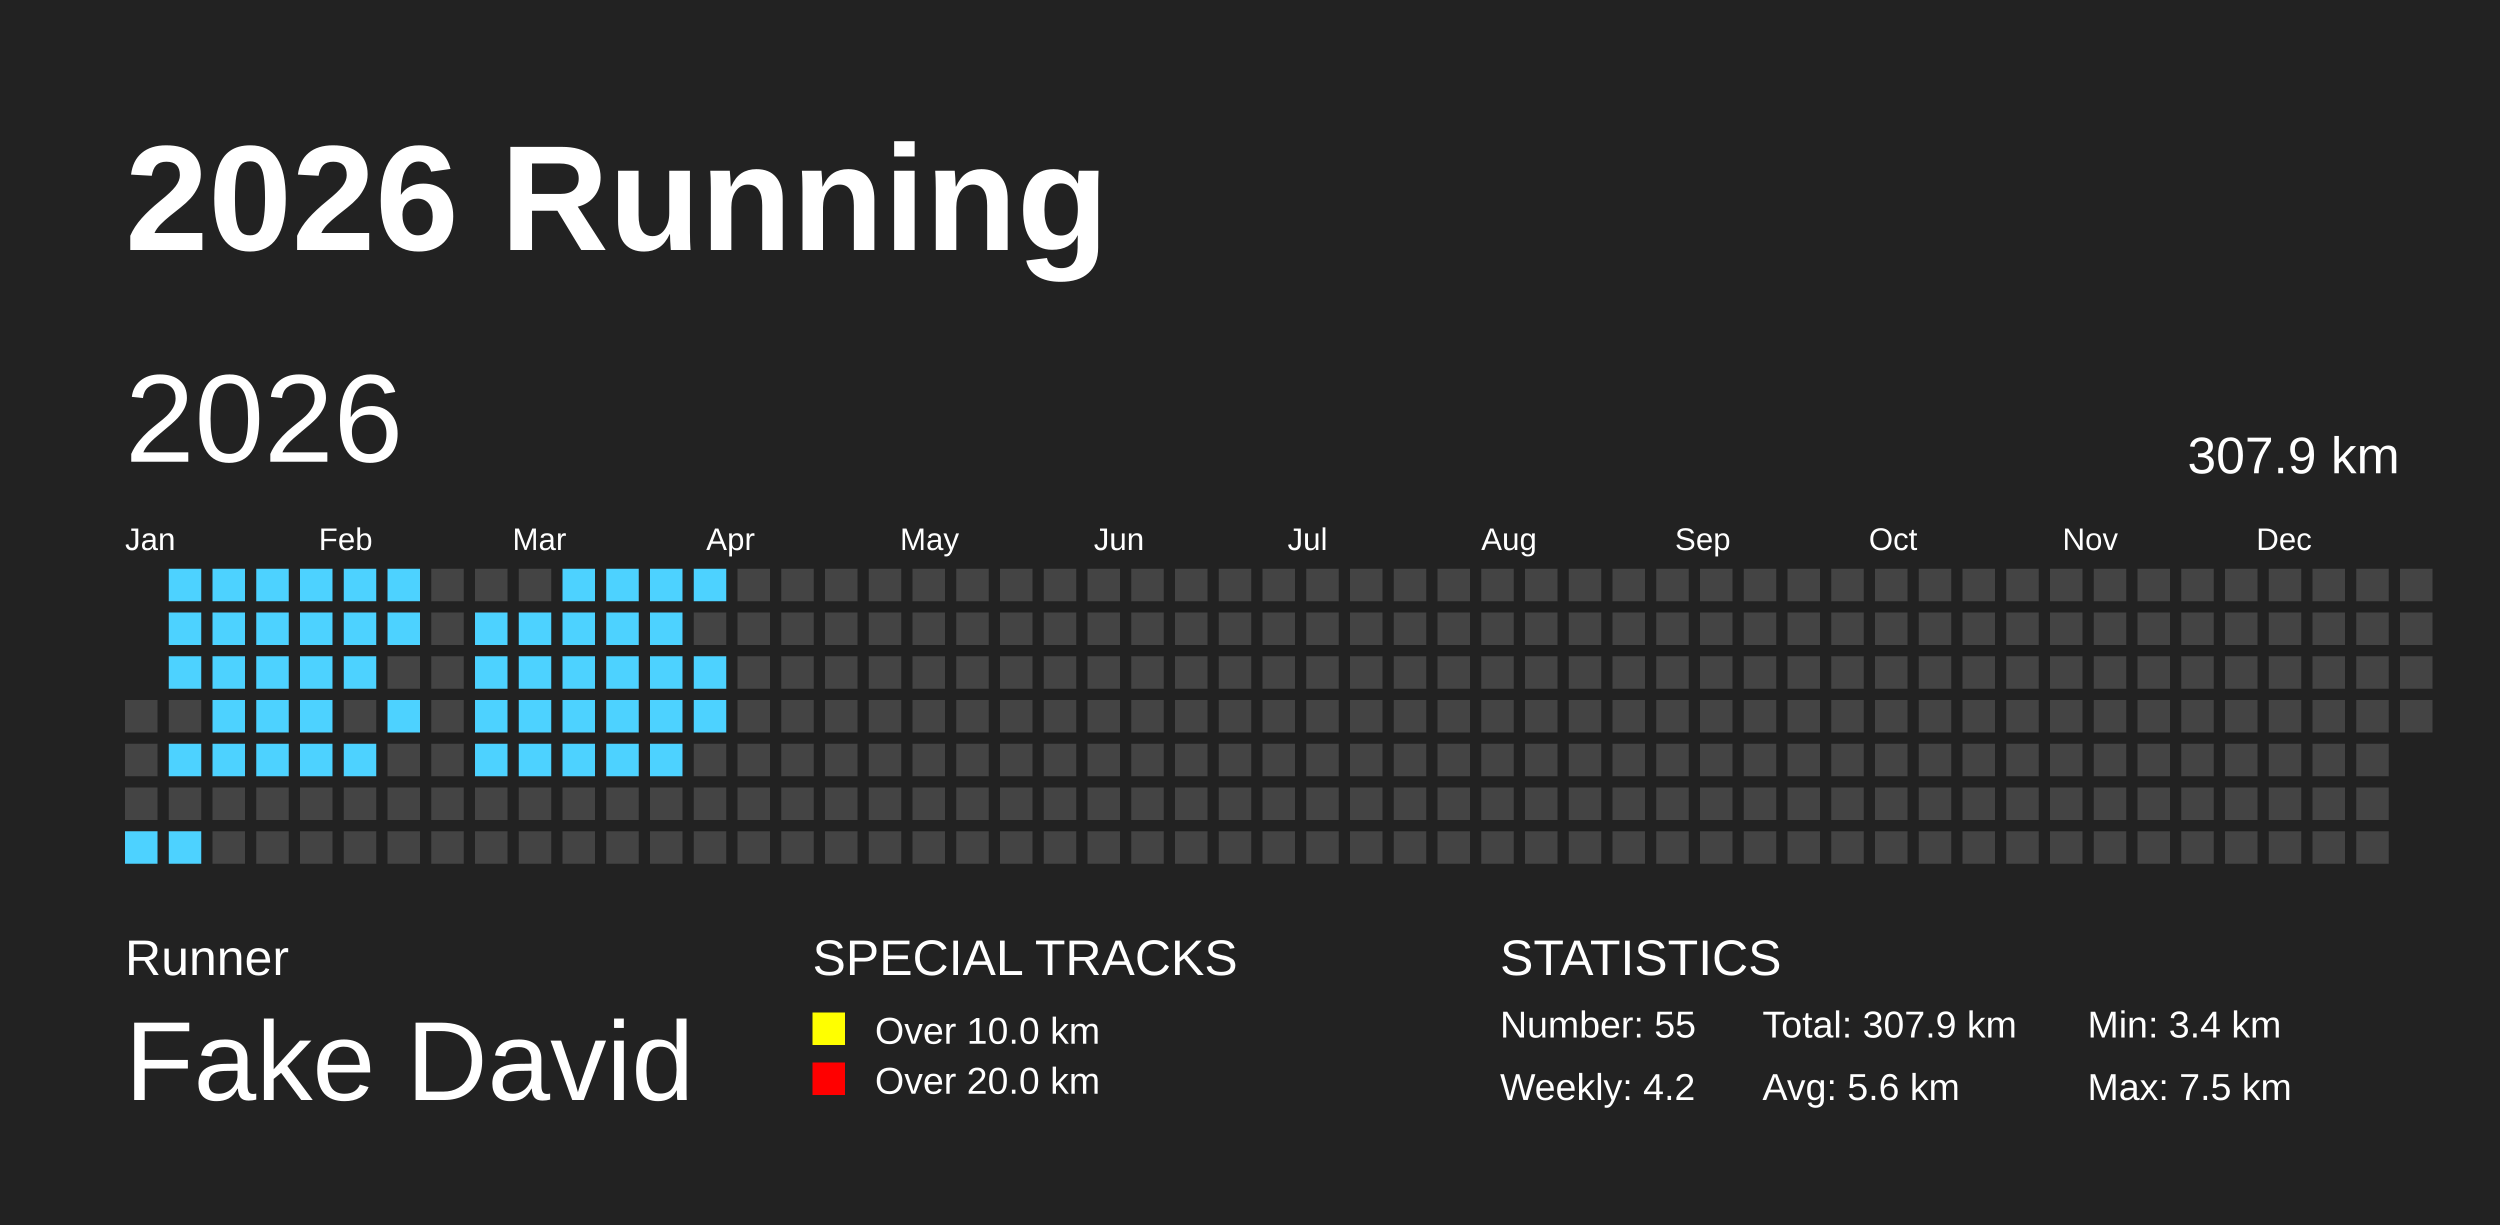
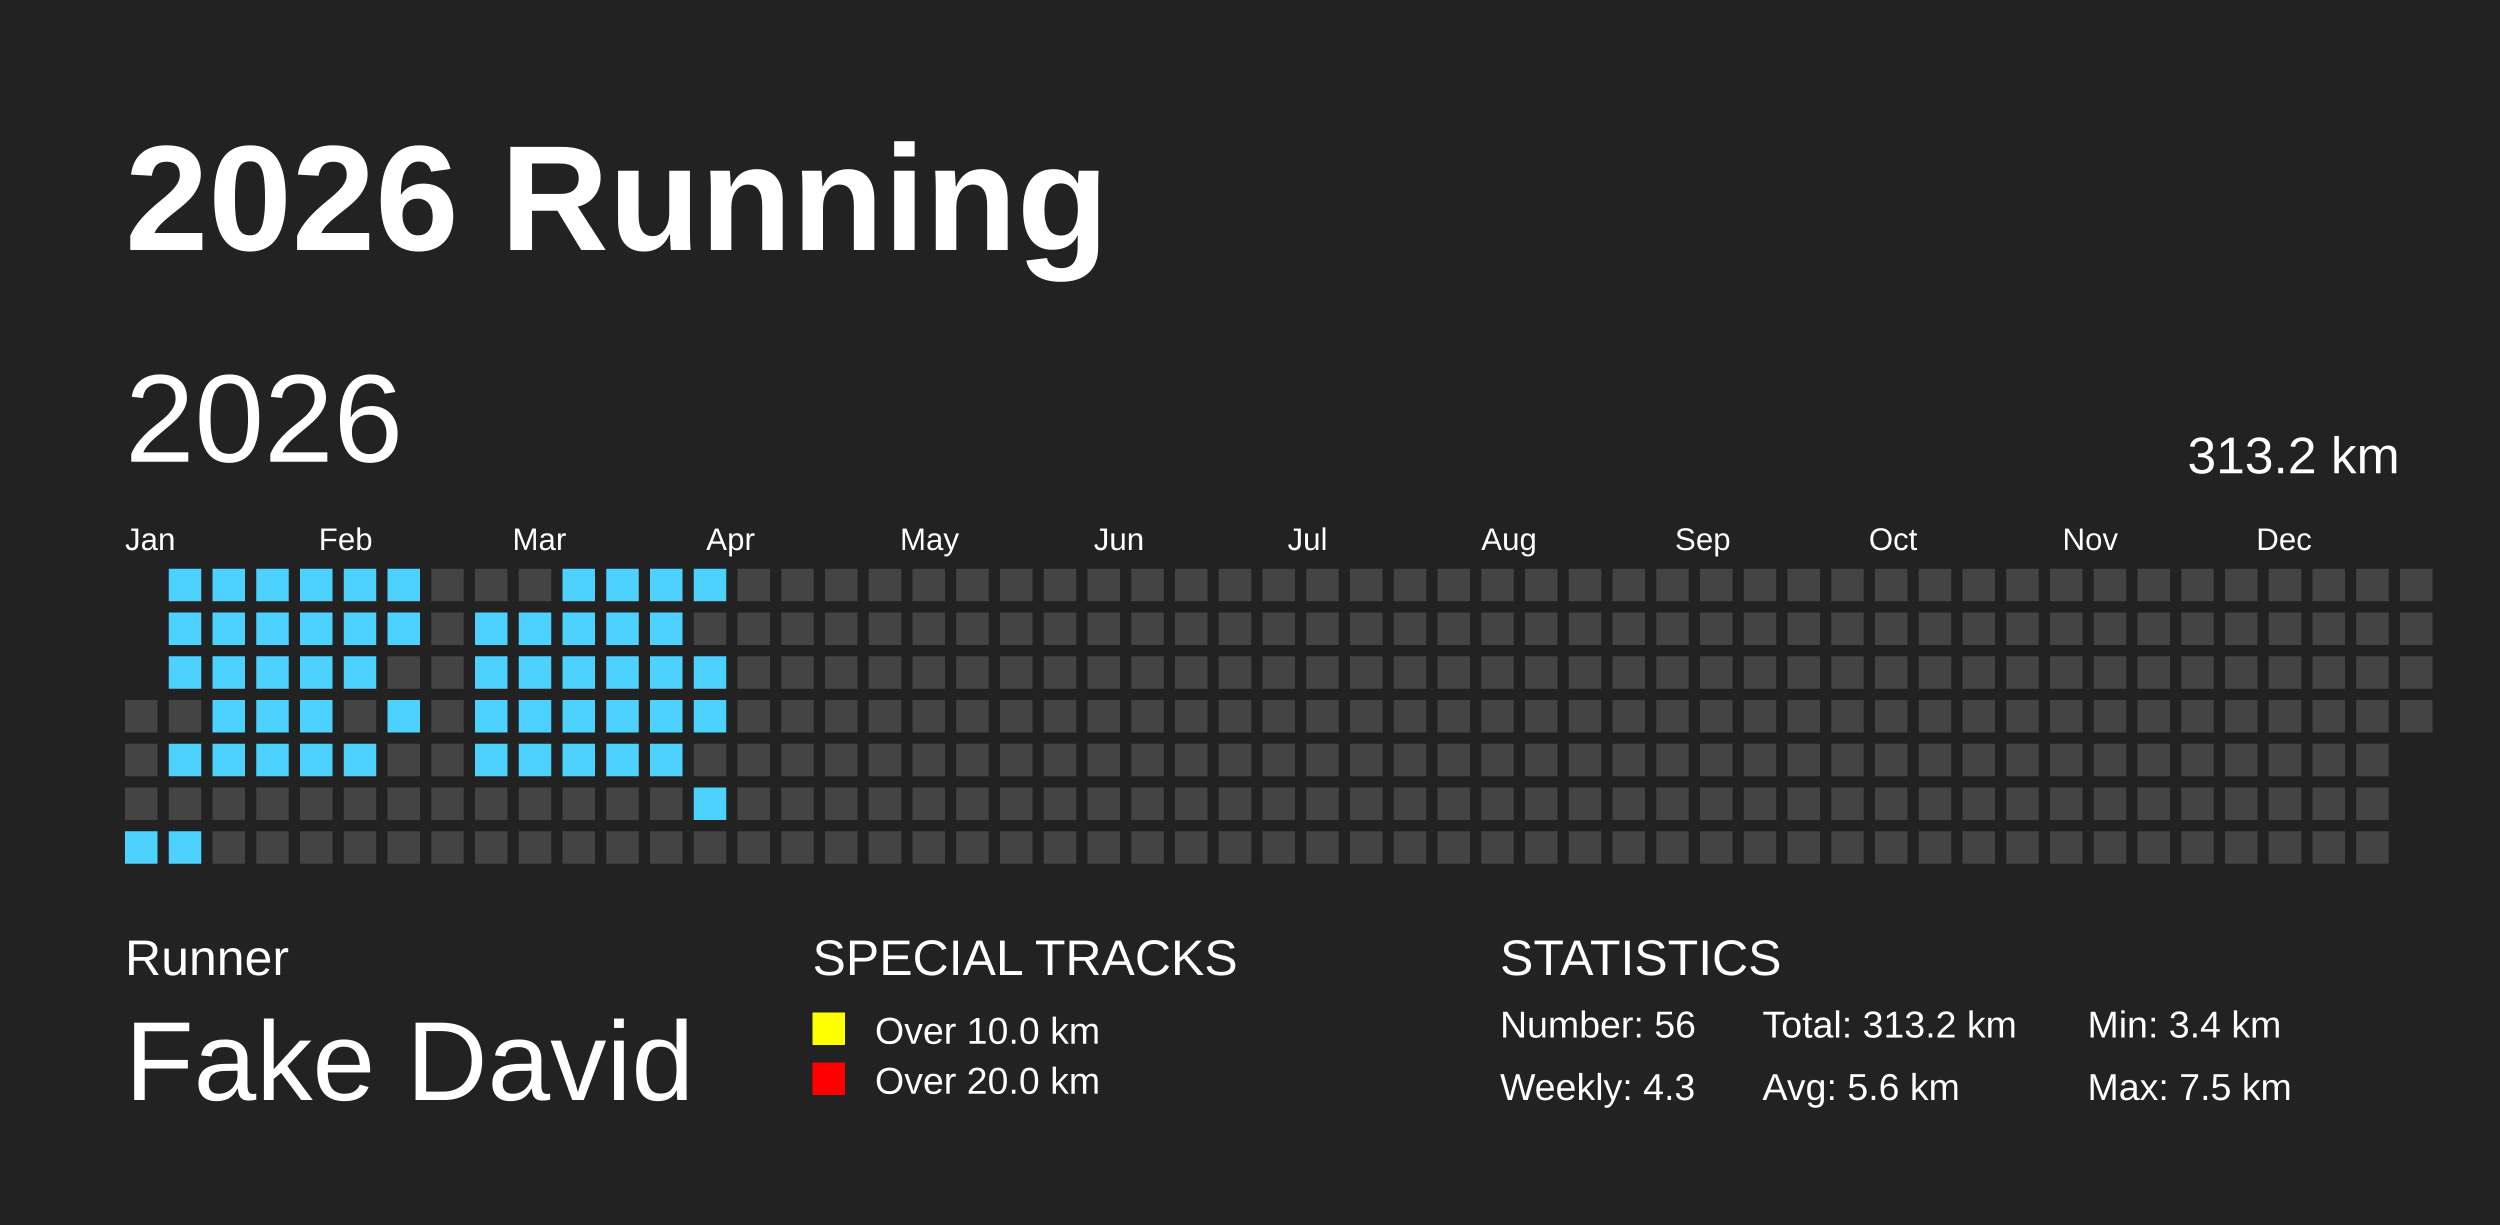
<svg xmlns="http://www.w3.org/2000/svg" baseProfile="full" height="98mm" version="1.1" viewBox="0,0,200,98" width="200mm">
  <defs />
  <rect fill="#222222" height="98" width="200" x="0" y="0" />
  <text fill="#FFFFFF" style="font-size:12px; font-family:Arial; font-weight:bold;" x="10" y="20">2026 Running</text>
  <text fill="#FFFFFF" style="font-size:4px; font-family:Arial" x="10" y="78">Runner</text>
  <text fill="#FFFFFF" style="font-size:9px; font-family:Arial" x="10" y="88">Fake David</text>
  <text fill="#FFFFFF" style="font-size:4px; font-family:Arial" x="65" y="78">SPECIAL TRACKS</text>
  <rect fill="yellow" height="2.6" width="2.6" x="65" y="81" />
  <text fill="#FFFFFF" style="font-size:3px; font-family:Arial" x="70" y="83.5">Over 10.0 km</text>
  <rect fill="red" height="2.6" width="2.6" x="65" y="85" />
  <text fill="#FFFFFF" style="font-size:3px; font-family:Arial" x="70" y="87.5">Over 20.0 km</text>
  <text fill="#FFFFFF" style="font-size:4px; font-family:Arial" x="120" y="78">STATISTICS</text>
-   <text fill="#FFFFFF" style="font-size:3px; font-family:Arial" x="120" y="83">Number: 55</text>
-   <text fill="#FFFFFF" style="font-size:3px; font-family:Arial" x="120" y="88">Weekly: 4.2</text>
-   <text fill="#FFFFFF" style="font-size:3px; font-family:Arial" x="141" y="83">Total: 307.9 km</text>
+   <text fill="#FFFFFF" style="font-size:3px; font-family:Arial" x="120" y="83">Number: 56</text>
+   <text fill="#FFFFFF" style="font-size:3px; font-family:Arial" x="120" y="88">Weekly: 4.3</text>
+   <text fill="#FFFFFF" style="font-size:3px; font-family:Arial" x="141" y="83">Total: 313.2 km</text>
  <text fill="#FFFFFF" style="font-size:3px; font-family:Arial" x="141" y="88">Avg: 5.6 km</text>
  <text fill="#FFFFFF" style="font-size:3px; font-family:Arial" x="167" y="83">Min: 3.4 km</text>
  <text fill="#FFFFFF" style="font-size:3px; font-family:Arial" x="167" y="88">Max: 7.5 km</text>
  <text dominant-baseline="hanging" fill="#FFFFFF" style="font-size:10.0px; font-family:Arial;" x="10" y="30">2026</text>
-   <text dominant-baseline="hanging" fill="#FFFFFF" style="font-size:4.125px; font-family:Arial;" x="175" y="35">307.9 km</text>
+   <text dominant-baseline="hanging" fill="#FFFFFF" style="font-size:4.125px; font-family:Arial;" x="175" y="35">313.2 km</text>
  <text fill="#FFFFFF" style="font-size:2.5px; font-family:Arial" x="10.0" y="44">Jan</text>
  <text fill="#FFFFFF" style="font-size:2.5px; font-family:Arial" x="25.5" y="44">Feb</text>
  <text fill="#FFFFFF" style="font-size:2.5px; font-family:Arial" x="41.0" y="44">Mar</text>
  <text fill="#FFFFFF" style="font-size:2.5px; font-family:Arial" x="56.5" y="44">Apr</text>
  <text fill="#FFFFFF" style="font-size:2.5px; font-family:Arial" x="72.0" y="44">May</text>
  <text fill="#FFFFFF" style="font-size:2.5px; font-family:Arial" x="87.5" y="44">Jun</text>
  <text fill="#FFFFFF" style="font-size:2.5px; font-family:Arial" x="103.0" y="44">Jul</text>
  <text fill="#FFFFFF" style="font-size:2.5px; font-family:Arial" x="118.5" y="44">Aug</text>
  <text fill="#FFFFFF" style="font-size:2.5px; font-family:Arial" x="134.0" y="44">Sep</text>
  <text fill="#FFFFFF" style="font-size:2.5px; font-family:Arial" x="149.5" y="44">Oct</text>
  <text fill="#FFFFFF" style="font-size:2.5px; font-family:Arial" x="165.0" y="44">Nov</text>
  <text fill="#FFFFFF" style="font-size:2.5px; font-family:Arial" x="180.5" y="44">Dec</text>
  <rect fill="#444444" height="2.6" width="2.6" x="10.0" y="56.0" />
  <rect fill="#444444" height="2.6" width="2.6" x="10.0" y="59.5" />
  <rect fill="#444444" height="2.6" width="2.6" x="10.0" y="63.0" />
  <rect fill="#4DD2FF" height="2.6" width="2.6" x="10.0" y="66.5" />
  <rect fill="#4DD2FF" height="2.6" width="2.6" x="13.5" y="45.5" />
  <rect fill="#4DD2FF" height="2.6" width="2.6" x="13.5" y="49.0" />
  <rect fill="#4DD2FF" height="2.6" width="2.6" x="13.5" y="52.5" />
  <rect fill="#444444" height="2.6" width="2.6" x="13.5" y="56.0" />
  <rect fill="#4DD2FF" height="2.6" width="2.6" x="13.5" y="59.5" />
  <rect fill="#444444" height="2.6" width="2.6" x="13.5" y="63.0" />
  <rect fill="#4DD2FF" height="2.6" width="2.6" x="13.5" y="66.5" />
  <rect fill="#4DD2FF" height="2.6" width="2.6" x="17.0" y="45.5" />
  <rect fill="#4DD2FF" height="2.6" width="2.6" x="17.0" y="49.0" />
  <rect fill="#4DD2FF" height="2.6" width="2.6" x="17.0" y="52.5" />
  <rect fill="#4DD2FF" height="2.6" width="2.6" x="17.0" y="56.0" />
  <rect fill="#4DD2FF" height="2.6" width="2.6" x="17.0" y="59.5" />
  <rect fill="#444444" height="2.6" width="2.6" x="17.0" y="63.0" />
  <rect fill="#444444" height="2.6" width="2.6" x="17.0" y="66.5" />
  <rect fill="#4DD2FF" height="2.6" width="2.6" x="20.5" y="45.5" />
  <rect fill="#4DD2FF" height="2.6" width="2.6" x="20.5" y="49.0" />
  <rect fill="#4DD2FF" height="2.6" width="2.6" x="20.5" y="52.5" />
  <rect fill="#4DD2FF" height="2.6" width="2.6" x="20.5" y="56.0" />
  <rect fill="#4DD2FF" height="2.6" width="2.6" x="20.5" y="59.5" />
  <rect fill="#444444" height="2.6" width="2.6" x="20.5" y="63.0" />
  <rect fill="#444444" height="2.6" width="2.6" x="20.5" y="66.5" />
  <rect fill="#4DD2FF" height="2.6" width="2.6" x="24.0" y="45.5" />
  <rect fill="#4DD2FF" height="2.6" width="2.6" x="24.0" y="49.0" />
  <rect fill="#4DD2FF" height="2.6" width="2.6" x="24.0" y="52.5" />
  <rect fill="#4DD2FF" height="2.6" width="2.6" x="24.0" y="56.0" />
  <rect fill="#4DD2FF" height="2.6" width="2.6" x="24.0" y="59.5" />
  <rect fill="#444444" height="2.6" width="2.6" x="24.0" y="63.0" />
  <rect fill="#444444" height="2.6" width="2.6" x="24.0" y="66.5" />
  <rect fill="#4DD2FF" height="2.6" width="2.6" x="27.5" y="45.5" />
  <rect fill="#4DD2FF" height="2.6" width="2.6" x="27.5" y="49.0" />
  <rect fill="#4DD2FF" height="2.6" width="2.6" x="27.5" y="52.5" />
  <rect fill="#444444" height="2.6" width="2.6" x="27.5" y="56.0" />
  <rect fill="#4DD2FF" height="2.6" width="2.6" x="27.5" y="59.5" />
  <rect fill="#444444" height="2.6" width="2.6" x="27.5" y="63.0" />
  <rect fill="#444444" height="2.6" width="2.6" x="27.5" y="66.5" />
  <rect fill="#4DD2FF" height="2.6" width="2.6" x="31.0" y="45.5" />
  <rect fill="#4DD2FF" height="2.6" width="2.6" x="31.0" y="49.0" />
  <rect fill="#444444" height="2.6" width="2.6" x="31.0" y="52.5" />
  <rect fill="#4DD2FF" height="2.6" width="2.6" x="31.0" y="56.0" />
  <rect fill="#444444" height="2.6" width="2.6" x="31.0" y="59.5" />
  <rect fill="#444444" height="2.6" width="2.6" x="31.0" y="63.0" />
  <rect fill="#444444" height="2.6" width="2.6" x="31.0" y="66.5" />
  <rect fill="#444444" height="2.6" width="2.6" x="34.5" y="45.5" />
  <rect fill="#444444" height="2.6" width="2.6" x="34.5" y="49.0" />
  <rect fill="#444444" height="2.6" width="2.6" x="34.5" y="52.5" />
  <rect fill="#444444" height="2.6" width="2.6" x="34.5" y="56.0" />
  <rect fill="#444444" height="2.6" width="2.6" x="34.5" y="59.5" />
  <rect fill="#444444" height="2.6" width="2.6" x="34.5" y="63.0" />
  <rect fill="#444444" height="2.6" width="2.6" x="34.5" y="66.5" />
  <rect fill="#444444" height="2.6" width="2.6" x="38.0" y="45.5" />
  <rect fill="#4DD2FF" height="2.6" width="2.6" x="38.0" y="49.0" />
  <rect fill="#4DD2FF" height="2.6" width="2.6" x="38.0" y="52.5" />
  <rect fill="#4DD2FF" height="2.6" width="2.6" x="38.0" y="56.0" />
  <rect fill="#4DD2FF" height="2.6" width="2.6" x="38.0" y="59.5" />
  <rect fill="#444444" height="2.6" width="2.6" x="38.0" y="63.0" />
  <rect fill="#444444" height="2.6" width="2.6" x="38.0" y="66.5" />
  <rect fill="#444444" height="2.6" width="2.6" x="41.5" y="45.5" />
  <rect fill="#4DD2FF" height="2.6" width="2.6" x="41.5" y="49.0" />
  <rect fill="#4DD2FF" height="2.6" width="2.6" x="41.5" y="52.5" />
  <rect fill="#4DD2FF" height="2.6" width="2.6" x="41.5" y="56.0" />
  <rect fill="#4DD2FF" height="2.6" width="2.6" x="41.5" y="59.5" />
  <rect fill="#444444" height="2.6" width="2.6" x="41.5" y="63.0" />
  <rect fill="#444444" height="2.6" width="2.6" x="41.5" y="66.5" />
  <rect fill="#4DD2FF" height="2.6" width="2.6" x="45.0" y="45.5" />
  <rect fill="#4DD2FF" height="2.6" width="2.6" x="45.0" y="49.0" />
  <rect fill="#4DD2FF" height="2.6" width="2.6" x="45.0" y="52.5" />
  <rect fill="#4DD2FF" height="2.6" width="2.6" x="45.0" y="56.0" />
  <rect fill="#4DD2FF" height="2.6" width="2.6" x="45.0" y="59.5" />
  <rect fill="#444444" height="2.6" width="2.6" x="45.0" y="63.0" />
  <rect fill="#444444" height="2.6" width="2.6" x="45.0" y="66.5" />
  <rect fill="#4DD2FF" height="2.6" width="2.6" x="48.5" y="45.5" />
  <rect fill="#4DD2FF" height="2.6" width="2.6" x="48.5" y="49.0" />
  <rect fill="#4DD2FF" height="2.6" width="2.6" x="48.5" y="52.5" />
  <rect fill="#4DD2FF" height="2.6" width="2.6" x="48.5" y="56.0" />
  <rect fill="#4DD2FF" height="2.6" width="2.6" x="48.5" y="59.5" />
  <rect fill="#444444" height="2.6" width="2.6" x="48.5" y="63.0" />
  <rect fill="#444444" height="2.6" width="2.6" x="48.5" y="66.5" />
  <rect fill="#4DD2FF" height="2.6" width="2.6" x="52.0" y="45.5" />
  <rect fill="#4DD2FF" height="2.6" width="2.6" x="52.0" y="49.0" />
  <rect fill="#4DD2FF" height="2.6" width="2.6" x="52.0" y="52.5" />
  <rect fill="#4DD2FF" height="2.6" width="2.6" x="52.0" y="56.0" />
  <rect fill="#4DD2FF" height="2.6" width="2.6" x="52.0" y="59.5" />
  <rect fill="#444444" height="2.6" width="2.6" x="52.0" y="63.0" />
  <rect fill="#444444" height="2.6" width="2.6" x="52.0" y="66.5" />
  <rect fill="#4DD2FF" height="2.6" width="2.6" x="55.5" y="45.5" />
  <rect fill="#444444" height="2.6" width="2.6" x="55.5" y="49.0" />
  <rect fill="#4DD2FF" height="2.6" width="2.6" x="55.5" y="52.5" />
  <rect fill="#4DD2FF" height="2.6" width="2.6" x="55.5" y="56.0" />
  <rect fill="#444444" height="2.6" width="2.6" x="55.5" y="59.5" />
-   <rect fill="#444444" height="2.6" width="2.6" x="55.5" y="63.0" />
+   <rect fill="#4DD2FF" height="2.6" width="2.6" x="55.5" y="63.0" />
  <rect fill="#444444" height="2.6" width="2.6" x="55.5" y="66.5" />
  <rect fill="#444444" height="2.6" width="2.6" x="59.0" y="45.5" />
  <rect fill="#444444" height="2.6" width="2.6" x="59.0" y="49.0" />
  <rect fill="#444444" height="2.6" width="2.6" x="59.0" y="52.5" />
  <rect fill="#444444" height="2.6" width="2.6" x="59.0" y="56.0" />
  <rect fill="#444444" height="2.6" width="2.6" x="59.0" y="59.5" />
  <rect fill="#444444" height="2.6" width="2.6" x="59.0" y="63.0" />
  <rect fill="#444444" height="2.6" width="2.6" x="59.0" y="66.5" />
  <rect fill="#444444" height="2.6" width="2.6" x="62.5" y="45.5" />
  <rect fill="#444444" height="2.6" width="2.6" x="62.5" y="49.0" />
  <rect fill="#444444" height="2.6" width="2.6" x="62.5" y="52.5" />
  <rect fill="#444444" height="2.6" width="2.6" x="62.5" y="56.0" />
  <rect fill="#444444" height="2.6" width="2.6" x="62.5" y="59.5" />
  <rect fill="#444444" height="2.6" width="2.6" x="62.5" y="63.0" />
  <rect fill="#444444" height="2.6" width="2.6" x="62.5" y="66.5" />
  <rect fill="#444444" height="2.6" width="2.6" x="66.0" y="45.5" />
  <rect fill="#444444" height="2.6" width="2.6" x="66.0" y="49.0" />
  <rect fill="#444444" height="2.6" width="2.6" x="66.0" y="52.5" />
  <rect fill="#444444" height="2.6" width="2.6" x="66.0" y="56.0" />
  <rect fill="#444444" height="2.6" width="2.6" x="66.0" y="59.5" />
  <rect fill="#444444" height="2.6" width="2.6" x="66.0" y="63.0" />
  <rect fill="#444444" height="2.6" width="2.6" x="66.0" y="66.5" />
  <rect fill="#444444" height="2.6" width="2.6" x="69.5" y="45.5" />
  <rect fill="#444444" height="2.6" width="2.6" x="69.5" y="49.0" />
  <rect fill="#444444" height="2.6" width="2.6" x="69.5" y="52.5" />
  <rect fill="#444444" height="2.6" width="2.6" x="69.5" y="56.0" />
  <rect fill="#444444" height="2.6" width="2.6" x="69.5" y="59.5" />
  <rect fill="#444444" height="2.6" width="2.6" x="69.5" y="63.0" />
  <rect fill="#444444" height="2.6" width="2.6" x="69.5" y="66.5" />
  <rect fill="#444444" height="2.6" width="2.6" x="73.0" y="45.5" />
  <rect fill="#444444" height="2.6" width="2.6" x="73.0" y="49.0" />
  <rect fill="#444444" height="2.6" width="2.6" x="73.0" y="52.5" />
  <rect fill="#444444" height="2.6" width="2.6" x="73.0" y="56.0" />
  <rect fill="#444444" height="2.6" width="2.6" x="73.0" y="59.5" />
  <rect fill="#444444" height="2.6" width="2.6" x="73.0" y="63.0" />
  <rect fill="#444444" height="2.6" width="2.6" x="73.0" y="66.5" />
  <rect fill="#444444" height="2.6" width="2.6" x="76.5" y="45.5" />
  <rect fill="#444444" height="2.6" width="2.6" x="76.5" y="49.0" />
  <rect fill="#444444" height="2.6" width="2.6" x="76.5" y="52.5" />
  <rect fill="#444444" height="2.6" width="2.6" x="76.5" y="56.0" />
  <rect fill="#444444" height="2.6" width="2.6" x="76.5" y="59.5" />
  <rect fill="#444444" height="2.6" width="2.6" x="76.5" y="63.0" />
  <rect fill="#444444" height="2.6" width="2.6" x="76.5" y="66.5" />
  <rect fill="#444444" height="2.6" width="2.6" x="80.0" y="45.5" />
  <rect fill="#444444" height="2.6" width="2.6" x="80.0" y="49.0" />
  <rect fill="#444444" height="2.6" width="2.6" x="80.0" y="52.5" />
  <rect fill="#444444" height="2.6" width="2.6" x="80.0" y="56.0" />
  <rect fill="#444444" height="2.6" width="2.6" x="80.0" y="59.5" />
  <rect fill="#444444" height="2.6" width="2.6" x="80.0" y="63.0" />
  <rect fill="#444444" height="2.6" width="2.6" x="80.0" y="66.5" />
  <rect fill="#444444" height="2.6" width="2.6" x="83.5" y="45.5" />
  <rect fill="#444444" height="2.6" width="2.6" x="83.5" y="49.0" />
  <rect fill="#444444" height="2.6" width="2.6" x="83.5" y="52.5" />
  <rect fill="#444444" height="2.6" width="2.6" x="83.5" y="56.0" />
  <rect fill="#444444" height="2.6" width="2.6" x="83.5" y="59.5" />
  <rect fill="#444444" height="2.6" width="2.6" x="83.5" y="63.0" />
  <rect fill="#444444" height="2.6" width="2.6" x="83.5" y="66.5" />
  <rect fill="#444444" height="2.6" width="2.6" x="87.0" y="45.5" />
  <rect fill="#444444" height="2.6" width="2.6" x="87.0" y="49.0" />
  <rect fill="#444444" height="2.6" width="2.6" x="87.0" y="52.5" />
  <rect fill="#444444" height="2.6" width="2.6" x="87.0" y="56.0" />
  <rect fill="#444444" height="2.6" width="2.6" x="87.0" y="59.5" />
  <rect fill="#444444" height="2.6" width="2.6" x="87.0" y="63.0" />
  <rect fill="#444444" height="2.6" width="2.6" x="87.0" y="66.5" />
  <rect fill="#444444" height="2.6" width="2.6" x="90.5" y="45.5" />
  <rect fill="#444444" height="2.6" width="2.6" x="90.5" y="49.0" />
  <rect fill="#444444" height="2.6" width="2.6" x="90.5" y="52.5" />
  <rect fill="#444444" height="2.6" width="2.6" x="90.5" y="56.0" />
  <rect fill="#444444" height="2.6" width="2.6" x="90.5" y="59.5" />
  <rect fill="#444444" height="2.6" width="2.6" x="90.5" y="63.0" />
  <rect fill="#444444" height="2.6" width="2.6" x="90.5" y="66.5" />
  <rect fill="#444444" height="2.6" width="2.6" x="94.0" y="45.5" />
  <rect fill="#444444" height="2.6" width="2.6" x="94.0" y="49.0" />
  <rect fill="#444444" height="2.6" width="2.6" x="94.0" y="52.5" />
  <rect fill="#444444" height="2.6" width="2.6" x="94.0" y="56.0" />
  <rect fill="#444444" height="2.6" width="2.6" x="94.0" y="59.5" />
  <rect fill="#444444" height="2.6" width="2.6" x="94.0" y="63.0" />
  <rect fill="#444444" height="2.6" width="2.6" x="94.0" y="66.5" />
  <rect fill="#444444" height="2.6" width="2.6" x="97.5" y="45.5" />
  <rect fill="#444444" height="2.6" width="2.6" x="97.5" y="49.0" />
  <rect fill="#444444" height="2.6" width="2.6" x="97.5" y="52.5" />
  <rect fill="#444444" height="2.6" width="2.6" x="97.5" y="56.0" />
  <rect fill="#444444" height="2.6" width="2.6" x="97.5" y="59.5" />
  <rect fill="#444444" height="2.6" width="2.6" x="97.5" y="63.0" />
  <rect fill="#444444" height="2.6" width="2.6" x="97.5" y="66.5" />
  <rect fill="#444444" height="2.6" width="2.6" x="101.0" y="45.5" />
  <rect fill="#444444" height="2.6" width="2.6" x="101.0" y="49.0" />
  <rect fill="#444444" height="2.6" width="2.6" x="101.0" y="52.5" />
  <rect fill="#444444" height="2.6" width="2.6" x="101.0" y="56.0" />
  <rect fill="#444444" height="2.6" width="2.6" x="101.0" y="59.5" />
  <rect fill="#444444" height="2.6" width="2.6" x="101.0" y="63.0" />
  <rect fill="#444444" height="2.6" width="2.6" x="101.0" y="66.5" />
  <rect fill="#444444" height="2.6" width="2.6" x="104.5" y="45.5" />
  <rect fill="#444444" height="2.6" width="2.6" x="104.5" y="49.0" />
  <rect fill="#444444" height="2.6" width="2.6" x="104.5" y="52.5" />
  <rect fill="#444444" height="2.6" width="2.6" x="104.5" y="56.0" />
  <rect fill="#444444" height="2.6" width="2.6" x="104.5" y="59.5" />
  <rect fill="#444444" height="2.6" width="2.6" x="104.5" y="63.0" />
  <rect fill="#444444" height="2.6" width="2.6" x="104.5" y="66.5" />
  <rect fill="#444444" height="2.6" width="2.6" x="108.0" y="45.5" />
  <rect fill="#444444" height="2.6" width="2.6" x="108.0" y="49.0" />
  <rect fill="#444444" height="2.6" width="2.6" x="108.0" y="52.5" />
  <rect fill="#444444" height="2.6" width="2.6" x="108.0" y="56.0" />
  <rect fill="#444444" height="2.6" width="2.6" x="108.0" y="59.5" />
  <rect fill="#444444" height="2.6" width="2.6" x="108.0" y="63.0" />
  <rect fill="#444444" height="2.6" width="2.6" x="108.0" y="66.5" />
  <rect fill="#444444" height="2.6" width="2.6" x="111.5" y="45.5" />
  <rect fill="#444444" height="2.6" width="2.6" x="111.5" y="49.0" />
  <rect fill="#444444" height="2.6" width="2.6" x="111.5" y="52.5" />
  <rect fill="#444444" height="2.6" width="2.6" x="111.5" y="56.0" />
  <rect fill="#444444" height="2.6" width="2.6" x="111.5" y="59.5" />
  <rect fill="#444444" height="2.6" width="2.6" x="111.5" y="63.0" />
  <rect fill="#444444" height="2.6" width="2.6" x="111.5" y="66.5" />
  <rect fill="#444444" height="2.6" width="2.6" x="115.0" y="45.5" />
  <rect fill="#444444" height="2.6" width="2.6" x="115.0" y="49.0" />
  <rect fill="#444444" height="2.6" width="2.6" x="115.0" y="52.5" />
  <rect fill="#444444" height="2.6" width="2.6" x="115.0" y="56.0" />
  <rect fill="#444444" height="2.6" width="2.6" x="115.0" y="59.5" />
  <rect fill="#444444" height="2.6" width="2.6" x="115.0" y="63.0" />
  <rect fill="#444444" height="2.6" width="2.6" x="115.0" y="66.5" />
  <rect fill="#444444" height="2.6" width="2.6" x="118.5" y="45.5" />
  <rect fill="#444444" height="2.6" width="2.6" x="118.5" y="49.0" />
  <rect fill="#444444" height="2.6" width="2.6" x="118.5" y="52.5" />
  <rect fill="#444444" height="2.6" width="2.6" x="118.5" y="56.0" />
  <rect fill="#444444" height="2.6" width="2.6" x="118.5" y="59.5" />
  <rect fill="#444444" height="2.6" width="2.6" x="118.5" y="63.0" />
  <rect fill="#444444" height="2.6" width="2.6" x="118.5" y="66.5" />
  <rect fill="#444444" height="2.6" width="2.6" x="122.0" y="45.5" />
  <rect fill="#444444" height="2.6" width="2.6" x="122.0" y="49.0" />
  <rect fill="#444444" height="2.6" width="2.6" x="122.0" y="52.5" />
  <rect fill="#444444" height="2.6" width="2.6" x="122.0" y="56.0" />
  <rect fill="#444444" height="2.6" width="2.6" x="122.0" y="59.5" />
  <rect fill="#444444" height="2.6" width="2.6" x="122.0" y="63.0" />
  <rect fill="#444444" height="2.6" width="2.6" x="122.0" y="66.5" />
  <rect fill="#444444" height="2.6" width="2.6" x="125.5" y="45.5" />
  <rect fill="#444444" height="2.6" width="2.6" x="125.5" y="49.0" />
  <rect fill="#444444" height="2.6" width="2.6" x="125.5" y="52.5" />
  <rect fill="#444444" height="2.6" width="2.6" x="125.5" y="56.0" />
  <rect fill="#444444" height="2.6" width="2.6" x="125.5" y="59.5" />
  <rect fill="#444444" height="2.6" width="2.6" x="125.5" y="63.0" />
  <rect fill="#444444" height="2.6" width="2.6" x="125.5" y="66.5" />
  <rect fill="#444444" height="2.6" width="2.6" x="129.0" y="45.5" />
  <rect fill="#444444" height="2.6" width="2.6" x="129.0" y="49.0" />
  <rect fill="#444444" height="2.6" width="2.6" x="129.0" y="52.5" />
  <rect fill="#444444" height="2.6" width="2.6" x="129.0" y="56.0" />
  <rect fill="#444444" height="2.6" width="2.6" x="129.0" y="59.5" />
  <rect fill="#444444" height="2.6" width="2.6" x="129.0" y="63.0" />
  <rect fill="#444444" height="2.6" width="2.6" x="129.0" y="66.5" />
  <rect fill="#444444" height="2.6" width="2.6" x="132.5" y="45.5" />
  <rect fill="#444444" height="2.6" width="2.6" x="132.5" y="49.0" />
  <rect fill="#444444" height="2.6" width="2.6" x="132.5" y="52.5" />
  <rect fill="#444444" height="2.6" width="2.6" x="132.5" y="56.0" />
  <rect fill="#444444" height="2.6" width="2.6" x="132.5" y="59.5" />
  <rect fill="#444444" height="2.6" width="2.6" x="132.5" y="63.0" />
  <rect fill="#444444" height="2.6" width="2.6" x="132.5" y="66.5" />
  <rect fill="#444444" height="2.6" width="2.6" x="136.0" y="45.5" />
  <rect fill="#444444" height="2.6" width="2.6" x="136.0" y="49.0" />
  <rect fill="#444444" height="2.6" width="2.6" x="136.0" y="52.5" />
  <rect fill="#444444" height="2.6" width="2.6" x="136.0" y="56.0" />
  <rect fill="#444444" height="2.6" width="2.6" x="136.0" y="59.5" />
  <rect fill="#444444" height="2.6" width="2.6" x="136.0" y="63.0" />
  <rect fill="#444444" height="2.6" width="2.6" x="136.0" y="66.5" />
  <rect fill="#444444" height="2.6" width="2.6" x="139.5" y="45.5" />
  <rect fill="#444444" height="2.6" width="2.6" x="139.5" y="49.0" />
  <rect fill="#444444" height="2.6" width="2.6" x="139.5" y="52.5" />
  <rect fill="#444444" height="2.6" width="2.6" x="139.5" y="56.0" />
  <rect fill="#444444" height="2.6" width="2.6" x="139.5" y="59.5" />
  <rect fill="#444444" height="2.6" width="2.6" x="139.5" y="63.0" />
  <rect fill="#444444" height="2.6" width="2.6" x="139.5" y="66.5" />
  <rect fill="#444444" height="2.6" width="2.6" x="143.0" y="45.5" />
  <rect fill="#444444" height="2.6" width="2.6" x="143.0" y="49.0" />
  <rect fill="#444444" height="2.6" width="2.6" x="143.0" y="52.5" />
  <rect fill="#444444" height="2.6" width="2.6" x="143.0" y="56.0" />
  <rect fill="#444444" height="2.6" width="2.6" x="143.0" y="59.5" />
  <rect fill="#444444" height="2.6" width="2.6" x="143.0" y="63.0" />
  <rect fill="#444444" height="2.6" width="2.6" x="143.0" y="66.5" />
  <rect fill="#444444" height="2.6" width="2.6" x="146.5" y="45.5" />
  <rect fill="#444444" height="2.6" width="2.6" x="146.5" y="49.0" />
  <rect fill="#444444" height="2.6" width="2.6" x="146.5" y="52.5" />
  <rect fill="#444444" height="2.6" width="2.6" x="146.5" y="56.0" />
  <rect fill="#444444" height="2.6" width="2.6" x="146.5" y="59.5" />
  <rect fill="#444444" height="2.6" width="2.6" x="146.5" y="63.0" />
  <rect fill="#444444" height="2.6" width="2.6" x="146.5" y="66.5" />
  <rect fill="#444444" height="2.6" width="2.6" x="150.0" y="45.5" />
  <rect fill="#444444" height="2.6" width="2.6" x="150.0" y="49.0" />
  <rect fill="#444444" height="2.6" width="2.6" x="150.0" y="52.5" />
  <rect fill="#444444" height="2.6" width="2.6" x="150.0" y="56.0" />
  <rect fill="#444444" height="2.6" width="2.6" x="150.0" y="59.5" />
  <rect fill="#444444" height="2.6" width="2.6" x="150.0" y="63.0" />
  <rect fill="#444444" height="2.6" width="2.6" x="150.0" y="66.5" />
  <rect fill="#444444" height="2.6" width="2.6" x="153.5" y="45.5" />
  <rect fill="#444444" height="2.6" width="2.6" x="153.5" y="49.0" />
  <rect fill="#444444" height="2.6" width="2.6" x="153.5" y="52.5" />
  <rect fill="#444444" height="2.6" width="2.6" x="153.5" y="56.0" />
  <rect fill="#444444" height="2.6" width="2.6" x="153.5" y="59.5" />
  <rect fill="#444444" height="2.6" width="2.6" x="153.5" y="63.0" />
  <rect fill="#444444" height="2.6" width="2.6" x="153.5" y="66.5" />
  <rect fill="#444444" height="2.6" width="2.6" x="157.0" y="45.5" />
  <rect fill="#444444" height="2.6" width="2.6" x="157.0" y="49.0" />
  <rect fill="#444444" height="2.6" width="2.6" x="157.0" y="52.5" />
  <rect fill="#444444" height="2.6" width="2.6" x="157.0" y="56.0" />
  <rect fill="#444444" height="2.6" width="2.6" x="157.0" y="59.5" />
  <rect fill="#444444" height="2.6" width="2.6" x="157.0" y="63.0" />
  <rect fill="#444444" height="2.6" width="2.6" x="157.0" y="66.5" />
  <rect fill="#444444" height="2.6" width="2.6" x="160.5" y="45.5" />
  <rect fill="#444444" height="2.6" width="2.6" x="160.5" y="49.0" />
  <rect fill="#444444" height="2.6" width="2.6" x="160.5" y="52.5" />
  <rect fill="#444444" height="2.6" width="2.6" x="160.5" y="56.0" />
  <rect fill="#444444" height="2.6" width="2.6" x="160.5" y="59.5" />
  <rect fill="#444444" height="2.6" width="2.6" x="160.5" y="63.0" />
  <rect fill="#444444" height="2.6" width="2.6" x="160.5" y="66.5" />
  <rect fill="#444444" height="2.6" width="2.6" x="164.0" y="45.5" />
  <rect fill="#444444" height="2.6" width="2.6" x="164.0" y="49.0" />
  <rect fill="#444444" height="2.6" width="2.6" x="164.0" y="52.5" />
  <rect fill="#444444" height="2.6" width="2.6" x="164.0" y="56.0" />
  <rect fill="#444444" height="2.6" width="2.6" x="164.0" y="59.5" />
  <rect fill="#444444" height="2.6" width="2.6" x="164.0" y="63.0" />
  <rect fill="#444444" height="2.6" width="2.6" x="164.0" y="66.5" />
  <rect fill="#444444" height="2.6" width="2.6" x="167.5" y="45.5" />
  <rect fill="#444444" height="2.6" width="2.6" x="167.5" y="49.0" />
  <rect fill="#444444" height="2.6" width="2.6" x="167.5" y="52.5" />
  <rect fill="#444444" height="2.6" width="2.6" x="167.5" y="56.0" />
  <rect fill="#444444" height="2.6" width="2.6" x="167.5" y="59.5" />
  <rect fill="#444444" height="2.6" width="2.6" x="167.5" y="63.0" />
  <rect fill="#444444" height="2.6" width="2.6" x="167.5" y="66.5" />
  <rect fill="#444444" height="2.6" width="2.6" x="171.0" y="45.5" />
  <rect fill="#444444" height="2.6" width="2.6" x="171.0" y="49.0" />
  <rect fill="#444444" height="2.6" width="2.6" x="171.0" y="52.5" />
  <rect fill="#444444" height="2.6" width="2.6" x="171.0" y="56.0" />
  <rect fill="#444444" height="2.6" width="2.6" x="171.0" y="59.5" />
  <rect fill="#444444" height="2.6" width="2.6" x="171.0" y="63.0" />
  <rect fill="#444444" height="2.6" width="2.6" x="171.0" y="66.5" />
  <rect fill="#444444" height="2.6" width="2.6" x="174.5" y="45.5" />
  <rect fill="#444444" height="2.6" width="2.6" x="174.5" y="49.0" />
  <rect fill="#444444" height="2.6" width="2.6" x="174.5" y="52.5" />
  <rect fill="#444444" height="2.6" width="2.6" x="174.5" y="56.0" />
  <rect fill="#444444" height="2.6" width="2.6" x="174.5" y="59.5" />
  <rect fill="#444444" height="2.6" width="2.6" x="174.5" y="63.0" />
  <rect fill="#444444" height="2.6" width="2.6" x="174.5" y="66.5" />
  <rect fill="#444444" height="2.6" width="2.6" x="178.0" y="45.5" />
  <rect fill="#444444" height="2.6" width="2.6" x="178.0" y="49.0" />
  <rect fill="#444444" height="2.6" width="2.6" x="178.0" y="52.5" />
  <rect fill="#444444" height="2.6" width="2.6" x="178.0" y="56.0" />
  <rect fill="#444444" height="2.6" width="2.6" x="178.0" y="59.5" />
  <rect fill="#444444" height="2.6" width="2.6" x="178.0" y="63.0" />
  <rect fill="#444444" height="2.6" width="2.6" x="178.0" y="66.5" />
  <rect fill="#444444" height="2.6" width="2.6" x="181.5" y="45.5" />
  <rect fill="#444444" height="2.6" width="2.6" x="181.5" y="49.0" />
  <rect fill="#444444" height="2.6" width="2.6" x="181.5" y="52.5" />
  <rect fill="#444444" height="2.6" width="2.6" x="181.5" y="56.0" />
  <rect fill="#444444" height="2.6" width="2.6" x="181.5" y="59.5" />
  <rect fill="#444444" height="2.6" width="2.6" x="181.5" y="63.0" />
  <rect fill="#444444" height="2.6" width="2.6" x="181.5" y="66.5" />
  <rect fill="#444444" height="2.6" width="2.6" x="185.0" y="45.5" />
  <rect fill="#444444" height="2.6" width="2.6" x="185.0" y="49.0" />
  <rect fill="#444444" height="2.6" width="2.6" x="185.0" y="52.5" />
  <rect fill="#444444" height="2.6" width="2.6" x="185.0" y="56.0" />
  <rect fill="#444444" height="2.6" width="2.6" x="185.0" y="59.5" />
  <rect fill="#444444" height="2.6" width="2.6" x="185.0" y="63.0" />
  <rect fill="#444444" height="2.6" width="2.6" x="185.0" y="66.5" />
  <rect fill="#444444" height="2.6" width="2.6" x="188.5" y="45.5" />
  <rect fill="#444444" height="2.6" width="2.6" x="188.5" y="49.0" />
  <rect fill="#444444" height="2.6" width="2.6" x="188.5" y="52.5" />
  <rect fill="#444444" height="2.6" width="2.6" x="188.5" y="56.0" />
  <rect fill="#444444" height="2.6" width="2.6" x="188.5" y="59.5" />
  <rect fill="#444444" height="2.6" width="2.6" x="188.5" y="63.0" />
  <rect fill="#444444" height="2.6" width="2.6" x="188.5" y="66.5" />
  <rect fill="#444444" height="2.6" width="2.6" x="192.0" y="45.5" />
  <rect fill="#444444" height="2.6" width="2.6" x="192.0" y="49.0" />
  <rect fill="#444444" height="2.6" width="2.6" x="192.0" y="52.5" />
  <rect fill="#444444" height="2.6" width="2.6" x="192.0" y="56.0" />
</svg>
